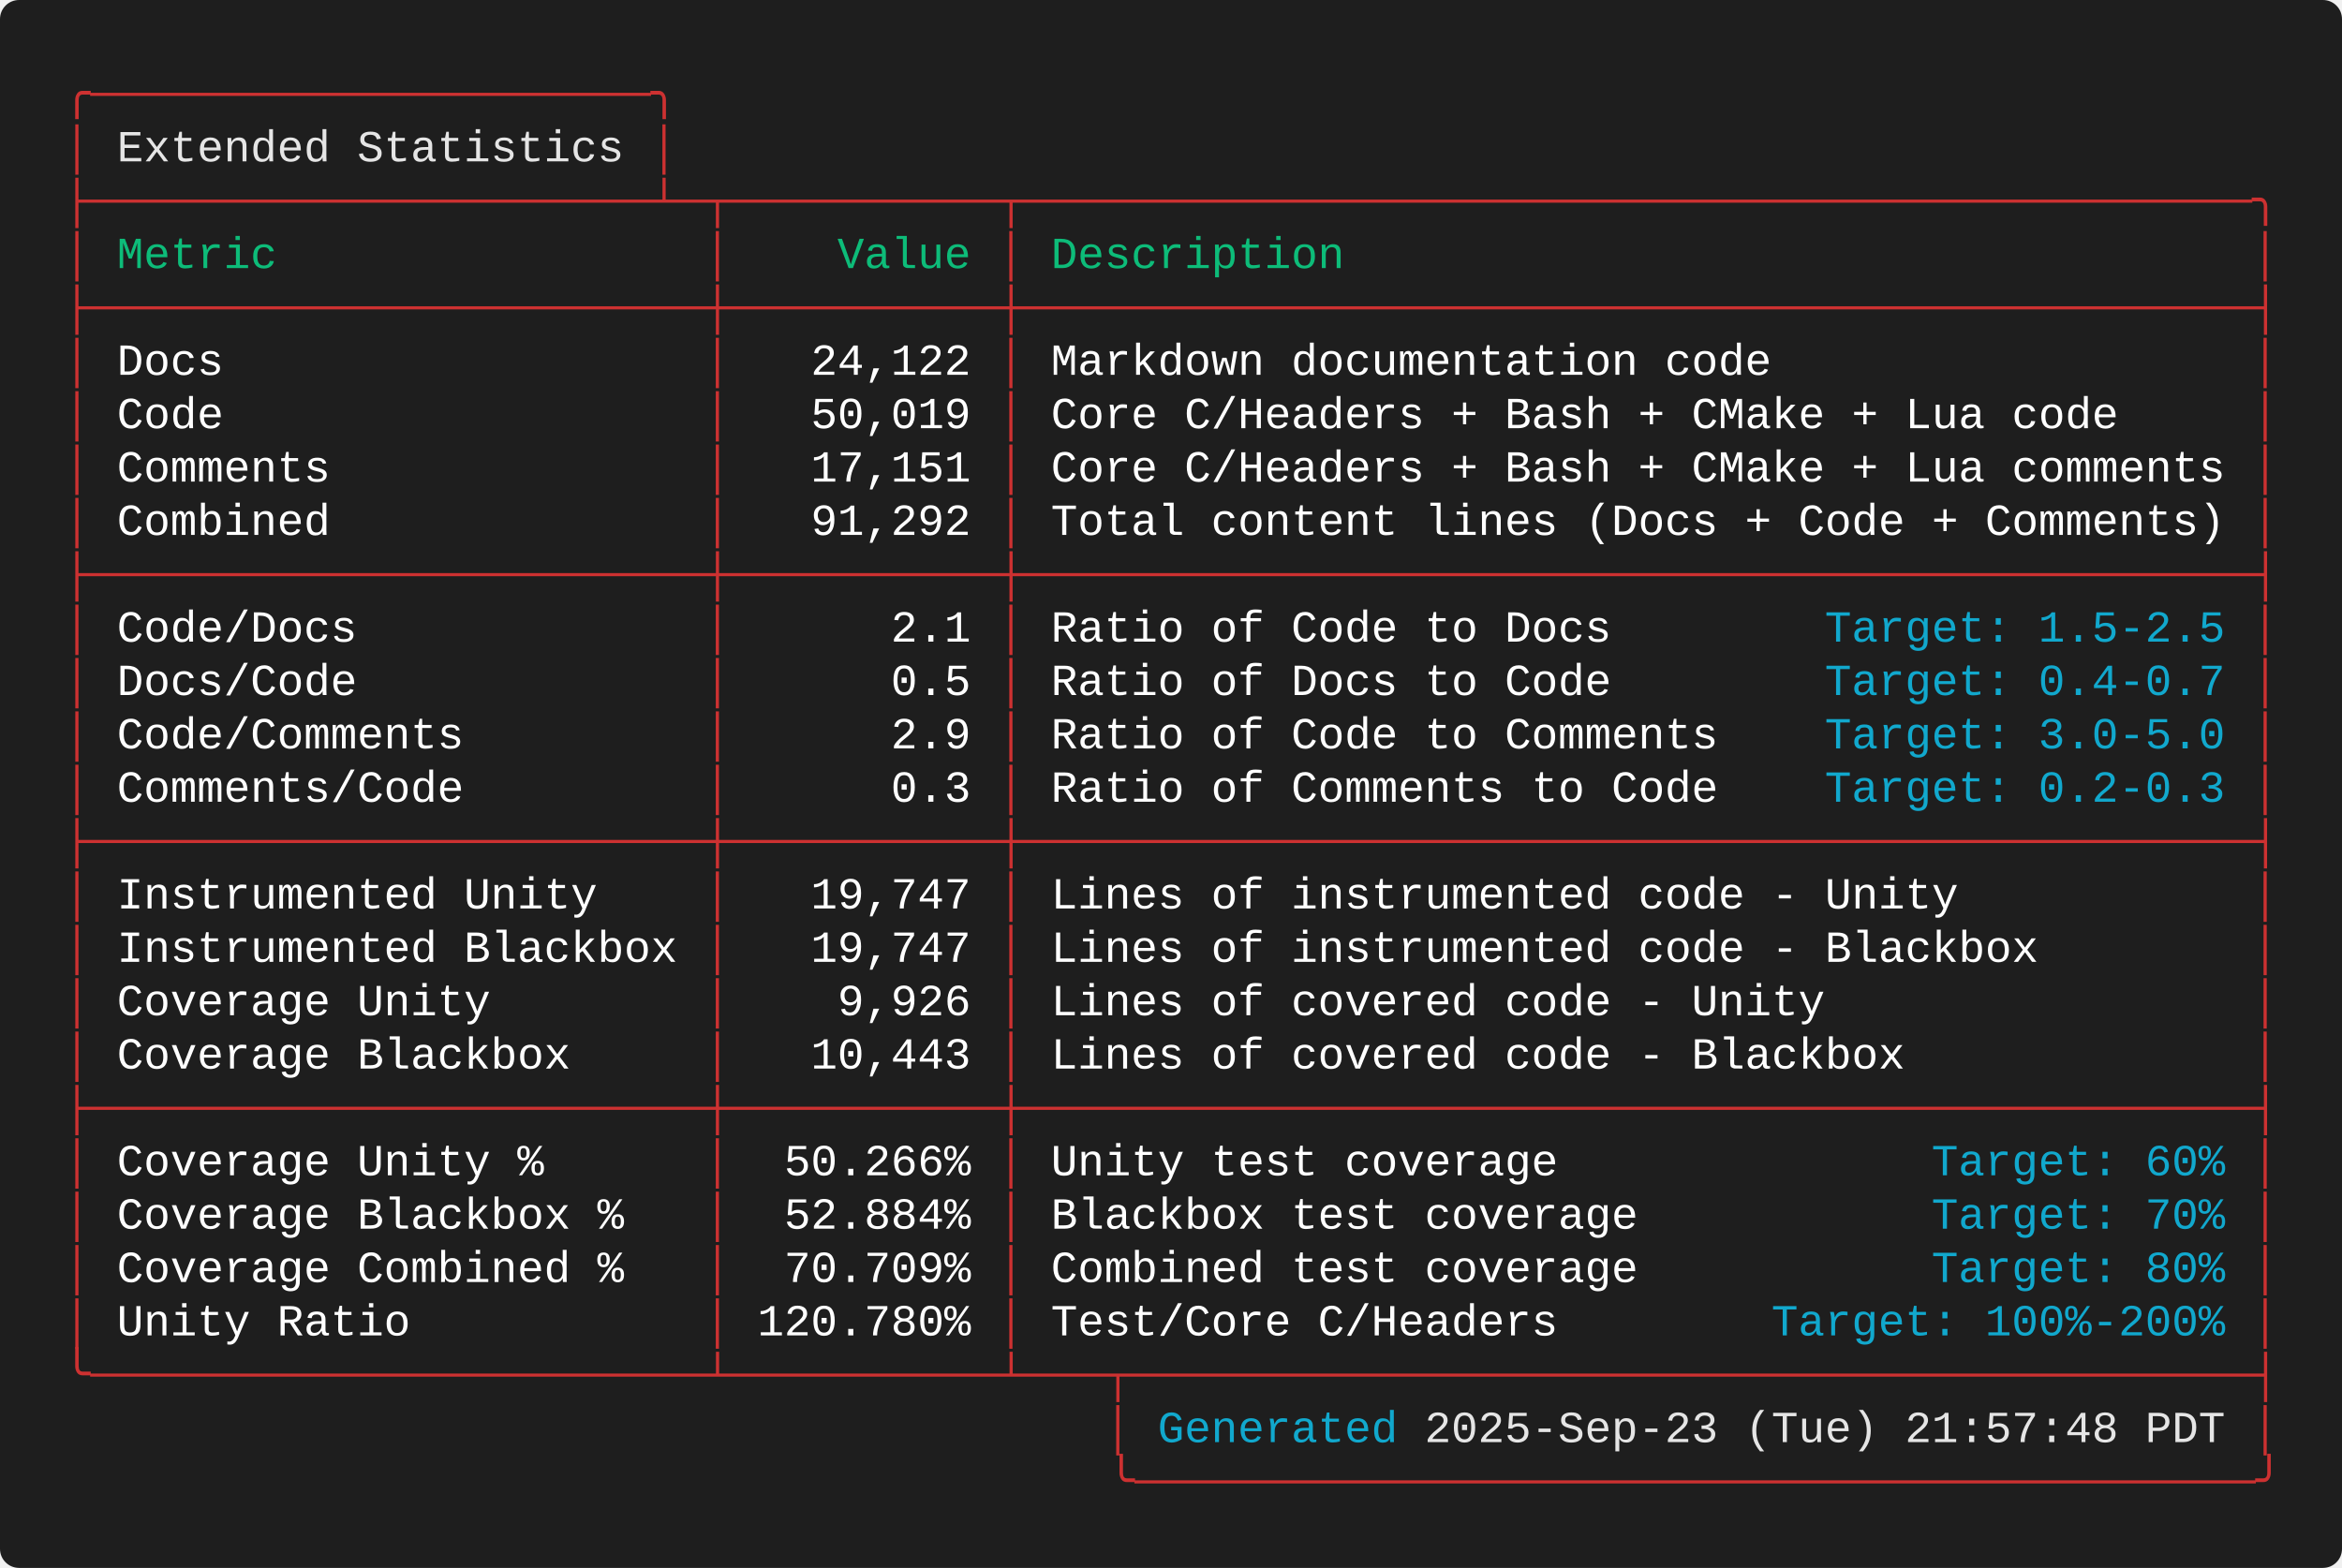
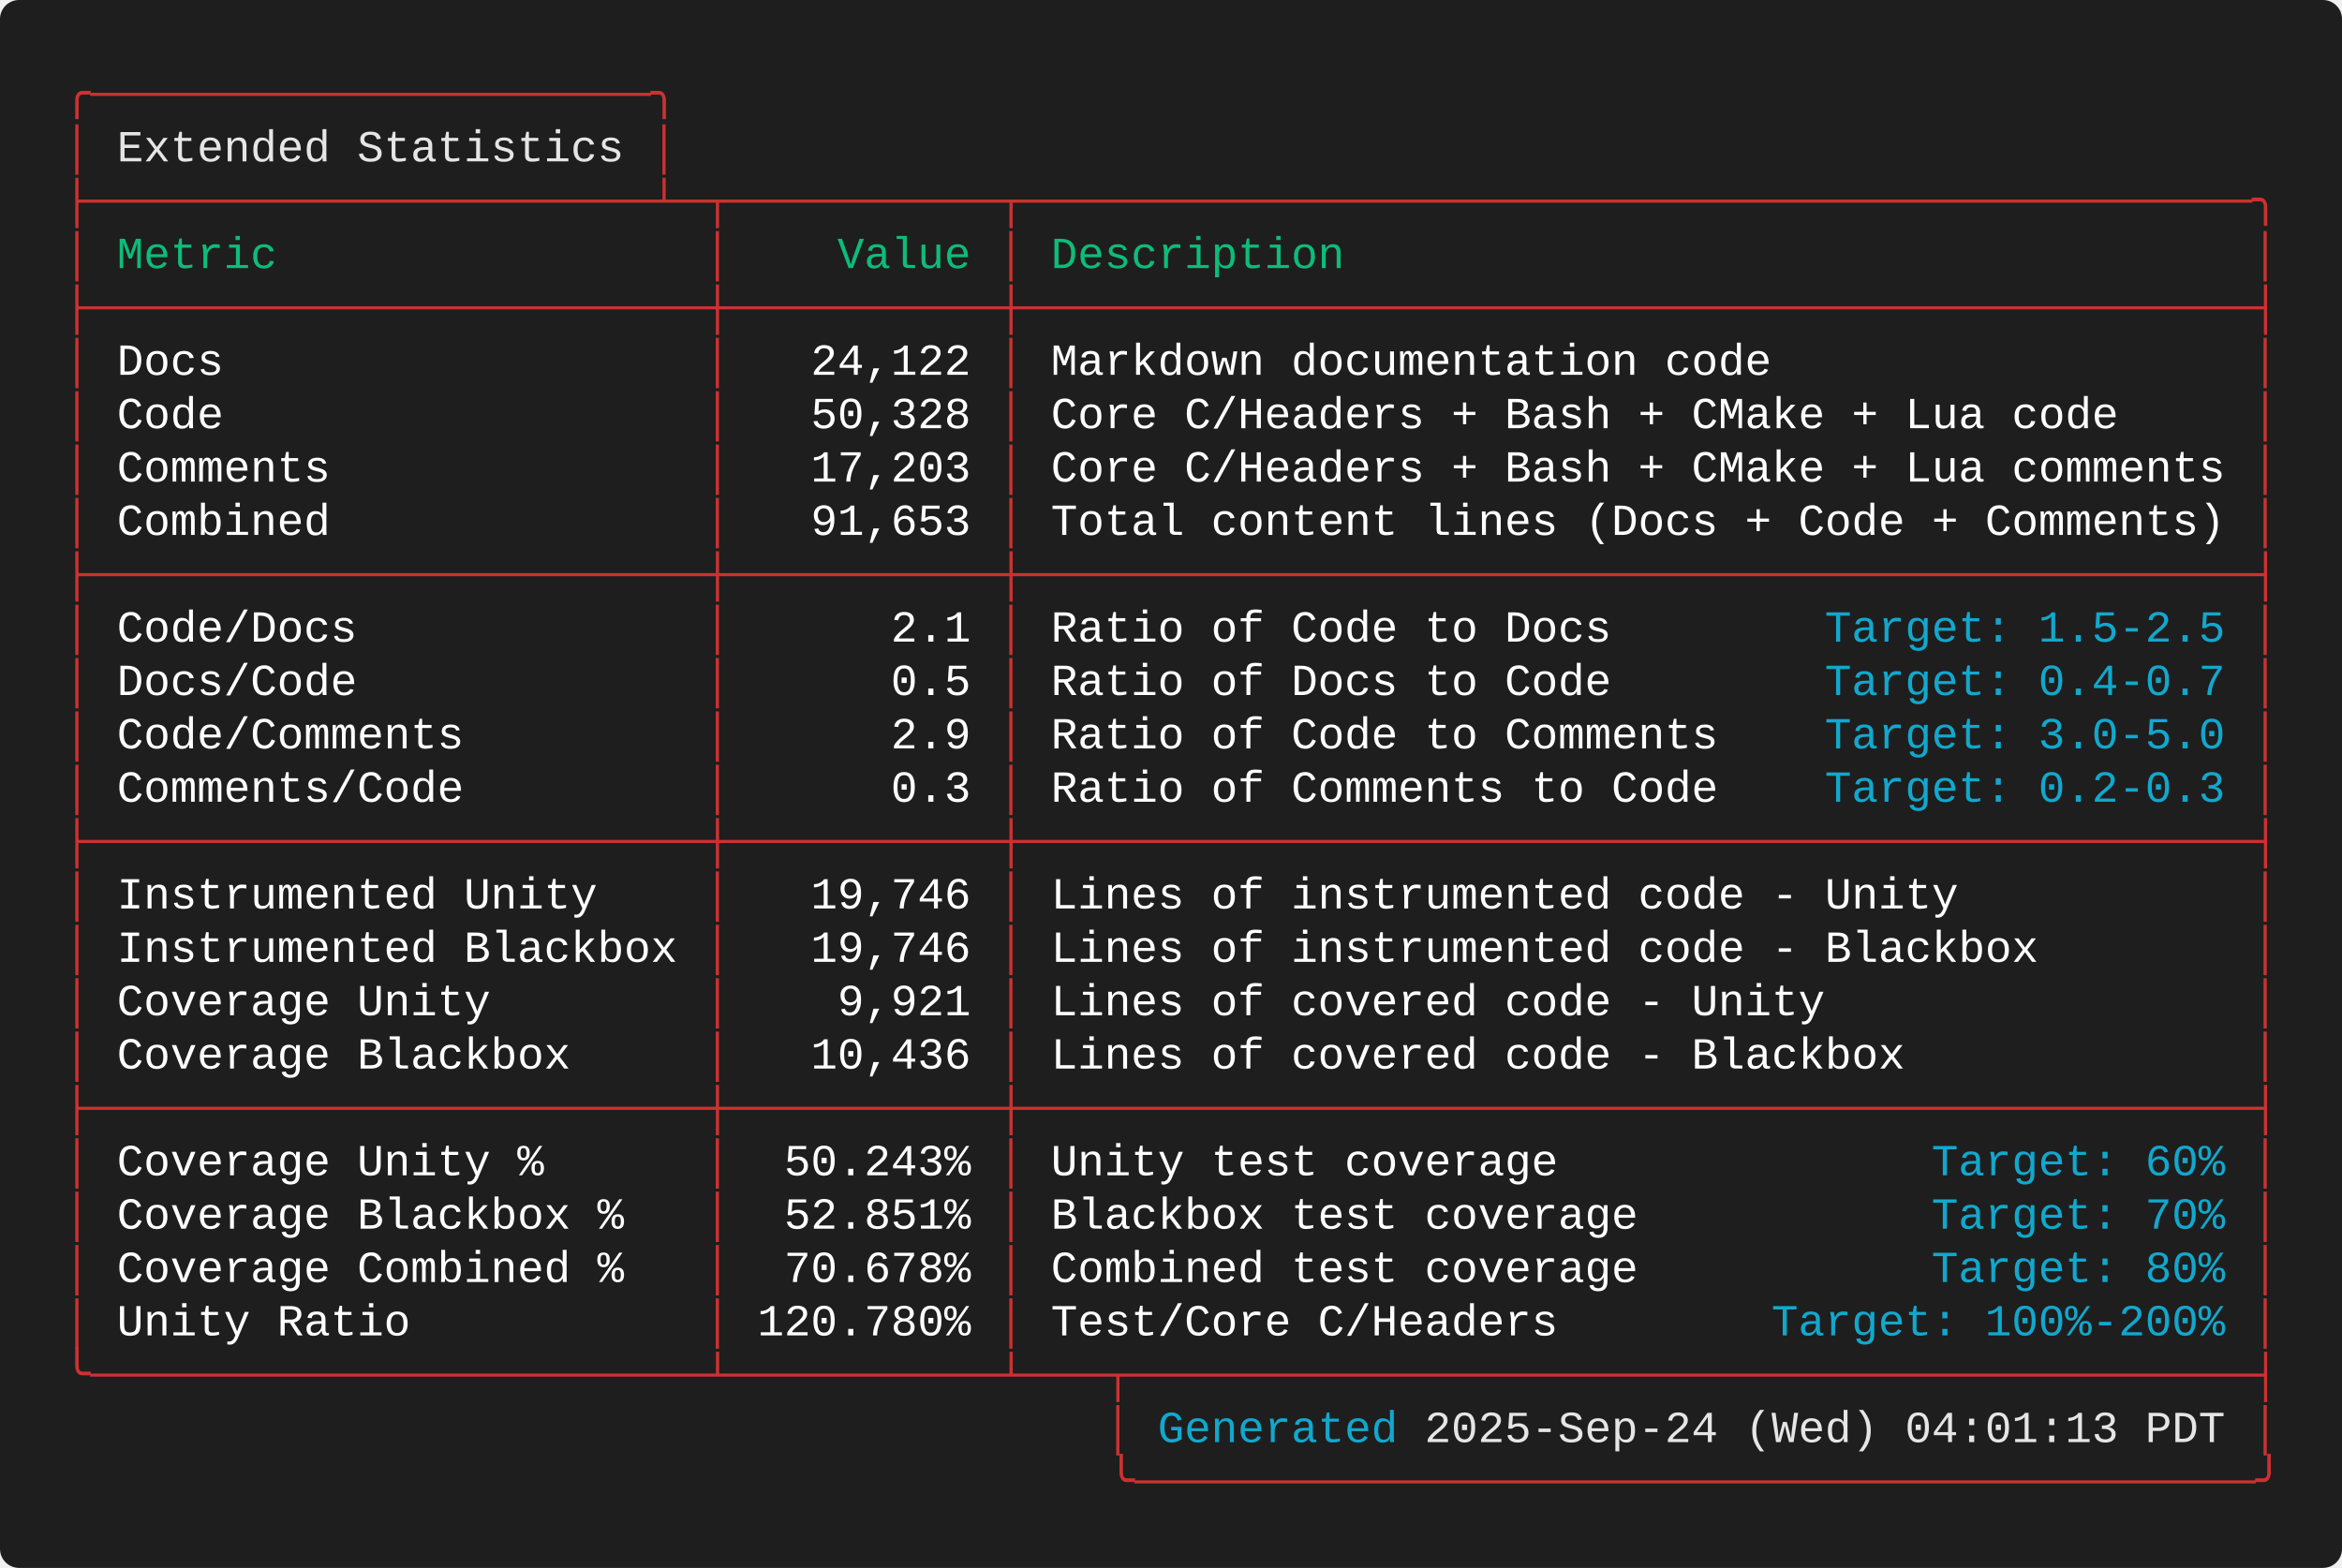
<svg xmlns="http://www.w3.org/2000/svg" width="737.20" height="493.60" viewBox="0 0 737.20 493.60">
  <defs>
    <style type="text/css">.terminal-text { font-family: 'Consolas', 'Consolas', 'Monaco', 'Courier New', monospace; }</style>
  </defs>
  <rect width="100%" height="100%" fill="#1e1e1e" rx="6" />
  <text x="20.00" y="34.00" font-size="14" class="terminal-text" xml:space="preserve" textLength="193.20" lengthAdjust="spacingAndGlyphs" fill="#cd3131">╭─────────────────────╮</text>
  <text x="20.00" y="50.80" font-size="14" class="terminal-text" xml:space="preserve" textLength="16.80" lengthAdjust="spacingAndGlyphs" fill="#cd3131">│ </text>
  <text x="36.80" y="50.80" font-size="14" class="terminal-text" xml:space="preserve" textLength="159.60" lengthAdjust="spacingAndGlyphs" fill="#e5e5e5">Extended Statistics</text>
  <text x="196.40" y="50.80" font-size="14" class="terminal-text" xml:space="preserve" textLength="8.40" lengthAdjust="spacingAndGlyphs" fill="#ffffff"> </text>
  <text x="204.80" y="50.80" font-size="14" class="terminal-text" xml:space="preserve" textLength="8.40" lengthAdjust="spacingAndGlyphs" fill="#cd3131">│</text>
  <text x="20.00" y="67.60" font-size="14" class="terminal-text" xml:space="preserve" textLength="697.20" lengthAdjust="spacingAndGlyphs" fill="#cd3131">├─────────────────────┴─┬──────────┬──────────────────────────────────────────────╮</text>
  <text x="20.00" y="84.40" font-size="14" class="terminal-text" xml:space="preserve" textLength="8.40" lengthAdjust="spacingAndGlyphs" fill="#cd3131">│</text>
  <text x="28.40" y="84.40" font-size="14" class="terminal-text" xml:space="preserve" textLength="193.20" lengthAdjust="spacingAndGlyphs" fill="#0dbc79"> Metric                </text>
  <text x="221.60" y="84.40" font-size="14" class="terminal-text" xml:space="preserve" textLength="8.40" lengthAdjust="spacingAndGlyphs" fill="#cd3131">│</text>
  <text x="230.00" y="84.40" font-size="14" class="terminal-text" xml:space="preserve" textLength="84.00" lengthAdjust="spacingAndGlyphs" fill="#0dbc79">    Value </text>
  <text x="314.00" y="84.40" font-size="14" class="terminal-text" xml:space="preserve" textLength="8.40" lengthAdjust="spacingAndGlyphs" fill="#cd3131">│</text>
  <text x="322.40" y="84.40" font-size="14" class="terminal-text" xml:space="preserve" textLength="386.40" lengthAdjust="spacingAndGlyphs" fill="#0dbc79"> Description                                  </text>
  <text x="708.80" y="84.40" font-size="14" class="terminal-text" xml:space="preserve" textLength="8.40" lengthAdjust="spacingAndGlyphs" fill="#cd3131">│</text>
  <text x="20.00" y="101.20" font-size="14" class="terminal-text" xml:space="preserve" textLength="697.20" lengthAdjust="spacingAndGlyphs" fill="#cd3131">├───────────────────────┼──────────┼──────────────────────────────────────────────┤</text>
  <text x="20.00" y="118.00" font-size="14" class="terminal-text" xml:space="preserve" textLength="8.40" lengthAdjust="spacingAndGlyphs" fill="#cd3131">│</text>
  <text x="28.40" y="118.00" font-size="14" class="terminal-text" xml:space="preserve" textLength="193.20" lengthAdjust="spacingAndGlyphs" fill="#ffffff"> Docs                  </text>
  <text x="221.60" y="118.00" font-size="14" class="terminal-text" xml:space="preserve" textLength="8.40" lengthAdjust="spacingAndGlyphs" fill="#cd3131">│</text>
  <text x="230.00" y="118.00" font-size="14" class="terminal-text" xml:space="preserve" textLength="84.00" lengthAdjust="spacingAndGlyphs" fill="#ffffff">   24,122 </text>
  <text x="314.00" y="118.00" font-size="14" class="terminal-text" xml:space="preserve" textLength="8.40" lengthAdjust="spacingAndGlyphs" fill="#cd3131">│</text>
  <text x="322.40" y="118.00" font-size="14" class="terminal-text" xml:space="preserve" textLength="386.40" lengthAdjust="spacingAndGlyphs" fill="#ffffff"> Markdown documentation code                  </text>
  <text x="708.80" y="118.00" font-size="14" class="terminal-text" xml:space="preserve" textLength="8.40" lengthAdjust="spacingAndGlyphs" fill="#cd3131">│</text>
  <text x="20.00" y="134.80" font-size="14" class="terminal-text" xml:space="preserve" textLength="8.40" lengthAdjust="spacingAndGlyphs" fill="#cd3131">│</text>
  <text x="28.40" y="134.80" font-size="14" class="terminal-text" xml:space="preserve" textLength="193.20" lengthAdjust="spacingAndGlyphs" fill="#ffffff"> Code                  </text>
  <text x="221.60" y="134.80" font-size="14" class="terminal-text" xml:space="preserve" textLength="8.40" lengthAdjust="spacingAndGlyphs" fill="#cd3131">│</text>
-   <text x="230.00" y="134.80" font-size="14" class="terminal-text" xml:space="preserve" textLength="84.00" lengthAdjust="spacingAndGlyphs" fill="#ffffff">   50,019 </text>
+   <text x="230.00" y="134.80" font-size="14" class="terminal-text" xml:space="preserve" textLength="84.00" lengthAdjust="spacingAndGlyphs" fill="#ffffff">   50,328 </text>
  <text x="314.00" y="134.80" font-size="14" class="terminal-text" xml:space="preserve" textLength="8.40" lengthAdjust="spacingAndGlyphs" fill="#cd3131">│</text>
  <text x="322.40" y="134.80" font-size="14" class="terminal-text" xml:space="preserve" textLength="386.40" lengthAdjust="spacingAndGlyphs" fill="#ffffff"> Core C/Headers + Bash + CMake + Lua code     </text>
  <text x="708.80" y="134.80" font-size="14" class="terminal-text" xml:space="preserve" textLength="8.40" lengthAdjust="spacingAndGlyphs" fill="#cd3131">│</text>
  <text x="20.00" y="151.60" font-size="14" class="terminal-text" xml:space="preserve" textLength="8.40" lengthAdjust="spacingAndGlyphs" fill="#cd3131">│</text>
  <text x="28.40" y="151.60" font-size="14" class="terminal-text" xml:space="preserve" textLength="193.20" lengthAdjust="spacingAndGlyphs" fill="#ffffff"> Comments              </text>
  <text x="221.60" y="151.60" font-size="14" class="terminal-text" xml:space="preserve" textLength="8.40" lengthAdjust="spacingAndGlyphs" fill="#cd3131">│</text>
-   <text x="230.00" y="151.60" font-size="14" class="terminal-text" xml:space="preserve" textLength="84.00" lengthAdjust="spacingAndGlyphs" fill="#ffffff">   17,151 </text>
+   <text x="230.00" y="151.60" font-size="14" class="terminal-text" xml:space="preserve" textLength="84.00" lengthAdjust="spacingAndGlyphs" fill="#ffffff">   17,203 </text>
  <text x="314.00" y="151.60" font-size="14" class="terminal-text" xml:space="preserve" textLength="8.40" lengthAdjust="spacingAndGlyphs" fill="#cd3131">│</text>
  <text x="322.40" y="151.60" font-size="14" class="terminal-text" xml:space="preserve" textLength="386.40" lengthAdjust="spacingAndGlyphs" fill="#ffffff"> Core C/Headers + Bash + CMake + Lua comments </text>
  <text x="708.80" y="151.60" font-size="14" class="terminal-text" xml:space="preserve" textLength="8.40" lengthAdjust="spacingAndGlyphs" fill="#cd3131">│</text>
  <text x="20.00" y="168.40" font-size="14" class="terminal-text" xml:space="preserve" textLength="8.40" lengthAdjust="spacingAndGlyphs" fill="#cd3131">│</text>
  <text x="28.40" y="168.40" font-size="14" class="terminal-text" xml:space="preserve" textLength="193.20" lengthAdjust="spacingAndGlyphs" fill="#ffffff"> Combined              </text>
  <text x="221.60" y="168.40" font-size="14" class="terminal-text" xml:space="preserve" textLength="8.40" lengthAdjust="spacingAndGlyphs" fill="#cd3131">│</text>
-   <text x="230.00" y="168.40" font-size="14" class="terminal-text" xml:space="preserve" textLength="84.00" lengthAdjust="spacingAndGlyphs" fill="#ffffff">   91,292 </text>
+   <text x="230.00" y="168.40" font-size="14" class="terminal-text" xml:space="preserve" textLength="84.00" lengthAdjust="spacingAndGlyphs" fill="#ffffff">   91,653 </text>
  <text x="314.00" y="168.40" font-size="14" class="terminal-text" xml:space="preserve" textLength="8.40" lengthAdjust="spacingAndGlyphs" fill="#cd3131">│</text>
  <text x="322.40" y="168.40" font-size="14" class="terminal-text" xml:space="preserve" textLength="386.40" lengthAdjust="spacingAndGlyphs" fill="#ffffff"> Total content lines (Docs + Code + Comments) </text>
  <text x="708.80" y="168.40" font-size="14" class="terminal-text" xml:space="preserve" textLength="8.40" lengthAdjust="spacingAndGlyphs" fill="#cd3131">│</text>
  <text x="20.00" y="185.20" font-size="14" class="terminal-text" xml:space="preserve" textLength="697.20" lengthAdjust="spacingAndGlyphs" fill="#cd3131">├───────────────────────┼──────────┼──────────────────────────────────────────────┤</text>
  <text x="20.00" y="202.00" font-size="14" class="terminal-text" xml:space="preserve" textLength="8.40" lengthAdjust="spacingAndGlyphs" fill="#cd3131">│</text>
  <text x="28.40" y="202.00" font-size="14" class="terminal-text" xml:space="preserve" textLength="193.20" lengthAdjust="spacingAndGlyphs" fill="#ffffff"> Code/Docs             </text>
  <text x="221.60" y="202.00" font-size="14" class="terminal-text" xml:space="preserve" textLength="8.40" lengthAdjust="spacingAndGlyphs" fill="#cd3131">│</text>
  <text x="230.00" y="202.00" font-size="14" class="terminal-text" xml:space="preserve" textLength="84.00" lengthAdjust="spacingAndGlyphs" fill="#ffffff">      2.1 </text>
  <text x="314.00" y="202.00" font-size="14" class="terminal-text" xml:space="preserve" textLength="8.40" lengthAdjust="spacingAndGlyphs" fill="#cd3131">│</text>
  <text x="322.40" y="202.00" font-size="14" class="terminal-text" xml:space="preserve" textLength="252.00" lengthAdjust="spacingAndGlyphs" fill="#ffffff"> Ratio of Code to Docs        </text>
  <text x="574.40" y="202.00" font-size="14" class="terminal-text" xml:space="preserve" textLength="126.00" lengthAdjust="spacingAndGlyphs" fill="#11a8cd">Target: 1.5-2.5</text>
  <text x="700.40" y="202.00" font-size="14" class="terminal-text" xml:space="preserve" textLength="8.40" lengthAdjust="spacingAndGlyphs" fill="#ffffff"> </text>
  <text x="708.80" y="202.00" font-size="14" class="terminal-text" xml:space="preserve" textLength="8.40" lengthAdjust="spacingAndGlyphs" fill="#cd3131">│</text>
  <text x="20.00" y="218.80" font-size="14" class="terminal-text" xml:space="preserve" textLength="8.40" lengthAdjust="spacingAndGlyphs" fill="#cd3131">│</text>
  <text x="28.40" y="218.80" font-size="14" class="terminal-text" xml:space="preserve" textLength="193.20" lengthAdjust="spacingAndGlyphs" fill="#ffffff"> Docs/Code             </text>
  <text x="221.60" y="218.80" font-size="14" class="terminal-text" xml:space="preserve" textLength="8.40" lengthAdjust="spacingAndGlyphs" fill="#cd3131">│</text>
  <text x="230.00" y="218.80" font-size="14" class="terminal-text" xml:space="preserve" textLength="84.00" lengthAdjust="spacingAndGlyphs" fill="#ffffff">      0.5 </text>
  <text x="314.00" y="218.80" font-size="14" class="terminal-text" xml:space="preserve" textLength="8.40" lengthAdjust="spacingAndGlyphs" fill="#cd3131">│</text>
  <text x="322.40" y="218.80" font-size="14" class="terminal-text" xml:space="preserve" textLength="252.00" lengthAdjust="spacingAndGlyphs" fill="#ffffff"> Ratio of Docs to Code        </text>
  <text x="574.40" y="218.80" font-size="14" class="terminal-text" xml:space="preserve" textLength="126.00" lengthAdjust="spacingAndGlyphs" fill="#11a8cd">Target: 0.4-0.7</text>
  <text x="700.40" y="218.80" font-size="14" class="terminal-text" xml:space="preserve" textLength="8.40" lengthAdjust="spacingAndGlyphs" fill="#ffffff"> </text>
  <text x="708.80" y="218.80" font-size="14" class="terminal-text" xml:space="preserve" textLength="8.40" lengthAdjust="spacingAndGlyphs" fill="#cd3131">│</text>
  <text x="20.00" y="235.60" font-size="14" class="terminal-text" xml:space="preserve" textLength="8.40" lengthAdjust="spacingAndGlyphs" fill="#cd3131">│</text>
  <text x="28.40" y="235.60" font-size="14" class="terminal-text" xml:space="preserve" textLength="193.20" lengthAdjust="spacingAndGlyphs" fill="#ffffff"> Code/Comments         </text>
  <text x="221.60" y="235.60" font-size="14" class="terminal-text" xml:space="preserve" textLength="8.40" lengthAdjust="spacingAndGlyphs" fill="#cd3131">│</text>
  <text x="230.00" y="235.60" font-size="14" class="terminal-text" xml:space="preserve" textLength="84.00" lengthAdjust="spacingAndGlyphs" fill="#ffffff">      2.9 </text>
  <text x="314.00" y="235.60" font-size="14" class="terminal-text" xml:space="preserve" textLength="8.40" lengthAdjust="spacingAndGlyphs" fill="#cd3131">│</text>
  <text x="322.40" y="235.60" font-size="14" class="terminal-text" xml:space="preserve" textLength="252.00" lengthAdjust="spacingAndGlyphs" fill="#ffffff"> Ratio of Code to Comments    </text>
  <text x="574.40" y="235.60" font-size="14" class="terminal-text" xml:space="preserve" textLength="126.00" lengthAdjust="spacingAndGlyphs" fill="#11a8cd">Target: 3.0-5.0</text>
  <text x="700.40" y="235.60" font-size="14" class="terminal-text" xml:space="preserve" textLength="8.40" lengthAdjust="spacingAndGlyphs" fill="#ffffff"> </text>
  <text x="708.80" y="235.60" font-size="14" class="terminal-text" xml:space="preserve" textLength="8.40" lengthAdjust="spacingAndGlyphs" fill="#cd3131">│</text>
  <text x="20.00" y="252.40" font-size="14" class="terminal-text" xml:space="preserve" textLength="8.40" lengthAdjust="spacingAndGlyphs" fill="#cd3131">│</text>
  <text x="28.40" y="252.40" font-size="14" class="terminal-text" xml:space="preserve" textLength="193.20" lengthAdjust="spacingAndGlyphs" fill="#ffffff"> Comments/Code         </text>
  <text x="221.60" y="252.40" font-size="14" class="terminal-text" xml:space="preserve" textLength="8.40" lengthAdjust="spacingAndGlyphs" fill="#cd3131">│</text>
  <text x="230.00" y="252.40" font-size="14" class="terminal-text" xml:space="preserve" textLength="84.00" lengthAdjust="spacingAndGlyphs" fill="#ffffff">      0.3 </text>
  <text x="314.00" y="252.40" font-size="14" class="terminal-text" xml:space="preserve" textLength="8.40" lengthAdjust="spacingAndGlyphs" fill="#cd3131">│</text>
  <text x="322.40" y="252.40" font-size="14" class="terminal-text" xml:space="preserve" textLength="252.00" lengthAdjust="spacingAndGlyphs" fill="#ffffff"> Ratio of Comments to Code    </text>
  <text x="574.40" y="252.40" font-size="14" class="terminal-text" xml:space="preserve" textLength="126.00" lengthAdjust="spacingAndGlyphs" fill="#11a8cd">Target: 0.2-0.3</text>
  <text x="700.40" y="252.40" font-size="14" class="terminal-text" xml:space="preserve" textLength="8.40" lengthAdjust="spacingAndGlyphs" fill="#ffffff"> </text>
  <text x="708.80" y="252.40" font-size="14" class="terminal-text" xml:space="preserve" textLength="8.40" lengthAdjust="spacingAndGlyphs" fill="#cd3131">│</text>
  <text x="20.00" y="269.20" font-size="14" class="terminal-text" xml:space="preserve" textLength="697.20" lengthAdjust="spacingAndGlyphs" fill="#cd3131">├───────────────────────┼──────────┼──────────────────────────────────────────────┤</text>
  <text x="20.00" y="286.00" font-size="14" class="terminal-text" xml:space="preserve" textLength="8.40" lengthAdjust="spacingAndGlyphs" fill="#cd3131">│</text>
  <text x="28.40" y="286.00" font-size="14" class="terminal-text" xml:space="preserve" textLength="193.20" lengthAdjust="spacingAndGlyphs" fill="#ffffff"> Instrumented Unity    </text>
  <text x="221.60" y="286.00" font-size="14" class="terminal-text" xml:space="preserve" textLength="8.40" lengthAdjust="spacingAndGlyphs" fill="#cd3131">│</text>
-   <text x="230.00" y="286.00" font-size="14" class="terminal-text" xml:space="preserve" textLength="84.00" lengthAdjust="spacingAndGlyphs" fill="#ffffff">   19,747 </text>
+   <text x="230.00" y="286.00" font-size="14" class="terminal-text" xml:space="preserve" textLength="84.00" lengthAdjust="spacingAndGlyphs" fill="#ffffff">   19,746 </text>
  <text x="314.00" y="286.00" font-size="14" class="terminal-text" xml:space="preserve" textLength="8.40" lengthAdjust="spacingAndGlyphs" fill="#cd3131">│</text>
  <text x="322.40" y="286.00" font-size="14" class="terminal-text" xml:space="preserve" textLength="386.40" lengthAdjust="spacingAndGlyphs" fill="#ffffff"> Lines of instrumented code - Unity           </text>
  <text x="708.80" y="286.00" font-size="14" class="terminal-text" xml:space="preserve" textLength="8.40" lengthAdjust="spacingAndGlyphs" fill="#cd3131">│</text>
  <text x="20.00" y="302.80" font-size="14" class="terminal-text" xml:space="preserve" textLength="8.40" lengthAdjust="spacingAndGlyphs" fill="#cd3131">│</text>
  <text x="28.40" y="302.80" font-size="14" class="terminal-text" xml:space="preserve" textLength="193.20" lengthAdjust="spacingAndGlyphs" fill="#ffffff"> Instrumented Blackbox </text>
  <text x="221.60" y="302.80" font-size="14" class="terminal-text" xml:space="preserve" textLength="8.40" lengthAdjust="spacingAndGlyphs" fill="#cd3131">│</text>
-   <text x="230.00" y="302.80" font-size="14" class="terminal-text" xml:space="preserve" textLength="84.00" lengthAdjust="spacingAndGlyphs" fill="#ffffff">   19,747 </text>
+   <text x="230.00" y="302.80" font-size="14" class="terminal-text" xml:space="preserve" textLength="84.00" lengthAdjust="spacingAndGlyphs" fill="#ffffff">   19,746 </text>
  <text x="314.00" y="302.80" font-size="14" class="terminal-text" xml:space="preserve" textLength="8.40" lengthAdjust="spacingAndGlyphs" fill="#cd3131">│</text>
  <text x="322.40" y="302.80" font-size="14" class="terminal-text" xml:space="preserve" textLength="386.40" lengthAdjust="spacingAndGlyphs" fill="#ffffff"> Lines of instrumented code - Blackbox        </text>
  <text x="708.80" y="302.80" font-size="14" class="terminal-text" xml:space="preserve" textLength="8.40" lengthAdjust="spacingAndGlyphs" fill="#cd3131">│</text>
  <text x="20.00" y="319.60" font-size="14" class="terminal-text" xml:space="preserve" textLength="8.40" lengthAdjust="spacingAndGlyphs" fill="#cd3131">│</text>
  <text x="28.40" y="319.60" font-size="14" class="terminal-text" xml:space="preserve" textLength="193.20" lengthAdjust="spacingAndGlyphs" fill="#ffffff"> Coverage Unity        </text>
  <text x="221.60" y="319.60" font-size="14" class="terminal-text" xml:space="preserve" textLength="8.40" lengthAdjust="spacingAndGlyphs" fill="#cd3131">│</text>
-   <text x="230.00" y="319.60" font-size="14" class="terminal-text" xml:space="preserve" textLength="84.00" lengthAdjust="spacingAndGlyphs" fill="#ffffff">    9,926 </text>
+   <text x="230.00" y="319.60" font-size="14" class="terminal-text" xml:space="preserve" textLength="84.00" lengthAdjust="spacingAndGlyphs" fill="#ffffff">    9,921 </text>
  <text x="314.00" y="319.60" font-size="14" class="terminal-text" xml:space="preserve" textLength="8.40" lengthAdjust="spacingAndGlyphs" fill="#cd3131">│</text>
  <text x="322.40" y="319.60" font-size="14" class="terminal-text" xml:space="preserve" textLength="386.40" lengthAdjust="spacingAndGlyphs" fill="#ffffff"> Lines of covered code - Unity                </text>
  <text x="708.80" y="319.60" font-size="14" class="terminal-text" xml:space="preserve" textLength="8.40" lengthAdjust="spacingAndGlyphs" fill="#cd3131">│</text>
  <text x="20.00" y="336.40" font-size="14" class="terminal-text" xml:space="preserve" textLength="8.40" lengthAdjust="spacingAndGlyphs" fill="#cd3131">│</text>
  <text x="28.40" y="336.40" font-size="14" class="terminal-text" xml:space="preserve" textLength="193.20" lengthAdjust="spacingAndGlyphs" fill="#ffffff"> Coverage Blackbox     </text>
  <text x="221.60" y="336.40" font-size="14" class="terminal-text" xml:space="preserve" textLength="8.40" lengthAdjust="spacingAndGlyphs" fill="#cd3131">│</text>
-   <text x="230.00" y="336.40" font-size="14" class="terminal-text" xml:space="preserve" textLength="84.00" lengthAdjust="spacingAndGlyphs" fill="#ffffff">   10,443 </text>
+   <text x="230.00" y="336.40" font-size="14" class="terminal-text" xml:space="preserve" textLength="84.00" lengthAdjust="spacingAndGlyphs" fill="#ffffff">   10,436 </text>
  <text x="314.00" y="336.40" font-size="14" class="terminal-text" xml:space="preserve" textLength="8.40" lengthAdjust="spacingAndGlyphs" fill="#cd3131">│</text>
  <text x="322.40" y="336.40" font-size="14" class="terminal-text" xml:space="preserve" textLength="386.40" lengthAdjust="spacingAndGlyphs" fill="#ffffff"> Lines of covered code - Blackbox             </text>
  <text x="708.80" y="336.40" font-size="14" class="terminal-text" xml:space="preserve" textLength="8.40" lengthAdjust="spacingAndGlyphs" fill="#cd3131">│</text>
  <text x="20.00" y="353.20" font-size="14" class="terminal-text" xml:space="preserve" textLength="697.20" lengthAdjust="spacingAndGlyphs" fill="#cd3131">├───────────────────────┼──────────┼──────────────────────────────────────────────┤</text>
  <text x="20.00" y="370.00" font-size="14" class="terminal-text" xml:space="preserve" textLength="8.40" lengthAdjust="spacingAndGlyphs" fill="#cd3131">│</text>
  <text x="28.40" y="370.00" font-size="14" class="terminal-text" xml:space="preserve" textLength="193.20" lengthAdjust="spacingAndGlyphs" fill="#ffffff"> Coverage Unity %      </text>
  <text x="221.60" y="370.00" font-size="14" class="terminal-text" xml:space="preserve" textLength="8.40" lengthAdjust="spacingAndGlyphs" fill="#cd3131">│</text>
-   <text x="230.00" y="370.00" font-size="14" class="terminal-text" xml:space="preserve" textLength="84.00" lengthAdjust="spacingAndGlyphs" fill="#ffffff">  50.266% </text>
+   <text x="230.00" y="370.00" font-size="14" class="terminal-text" xml:space="preserve" textLength="84.00" lengthAdjust="spacingAndGlyphs" fill="#ffffff">  50.243% </text>
  <text x="314.00" y="370.00" font-size="14" class="terminal-text" xml:space="preserve" textLength="8.40" lengthAdjust="spacingAndGlyphs" fill="#cd3131">│</text>
  <text x="322.40" y="370.00" font-size="14" class="terminal-text" xml:space="preserve" textLength="285.60" lengthAdjust="spacingAndGlyphs" fill="#ffffff"> Unity test coverage              </text>
  <text x="608.00" y="370.00" font-size="14" class="terminal-text" xml:space="preserve" textLength="92.40" lengthAdjust="spacingAndGlyphs" fill="#11a8cd">Target: 60%</text>
  <text x="700.40" y="370.00" font-size="14" class="terminal-text" xml:space="preserve" textLength="8.40" lengthAdjust="spacingAndGlyphs" fill="#ffffff"> </text>
  <text x="708.80" y="370.00" font-size="14" class="terminal-text" xml:space="preserve" textLength="8.40" lengthAdjust="spacingAndGlyphs" fill="#cd3131">│</text>
  <text x="20.00" y="386.80" font-size="14" class="terminal-text" xml:space="preserve" textLength="8.40" lengthAdjust="spacingAndGlyphs" fill="#cd3131">│</text>
  <text x="28.40" y="386.80" font-size="14" class="terminal-text" xml:space="preserve" textLength="193.20" lengthAdjust="spacingAndGlyphs" fill="#ffffff"> Coverage Blackbox %   </text>
  <text x="221.60" y="386.80" font-size="14" class="terminal-text" xml:space="preserve" textLength="8.40" lengthAdjust="spacingAndGlyphs" fill="#cd3131">│</text>
-   <text x="230.00" y="386.80" font-size="14" class="terminal-text" xml:space="preserve" textLength="84.00" lengthAdjust="spacingAndGlyphs" fill="#ffffff">  52.884% </text>
+   <text x="230.00" y="386.80" font-size="14" class="terminal-text" xml:space="preserve" textLength="84.00" lengthAdjust="spacingAndGlyphs" fill="#ffffff">  52.851% </text>
  <text x="314.00" y="386.80" font-size="14" class="terminal-text" xml:space="preserve" textLength="8.40" lengthAdjust="spacingAndGlyphs" fill="#cd3131">│</text>
  <text x="322.40" y="386.80" font-size="14" class="terminal-text" xml:space="preserve" textLength="285.60" lengthAdjust="spacingAndGlyphs" fill="#ffffff"> Blackbox test coverage           </text>
  <text x="608.00" y="386.80" font-size="14" class="terminal-text" xml:space="preserve" textLength="92.40" lengthAdjust="spacingAndGlyphs" fill="#11a8cd">Target: 70%</text>
  <text x="700.40" y="386.80" font-size="14" class="terminal-text" xml:space="preserve" textLength="8.40" lengthAdjust="spacingAndGlyphs" fill="#ffffff"> </text>
  <text x="708.80" y="386.80" font-size="14" class="terminal-text" xml:space="preserve" textLength="8.40" lengthAdjust="spacingAndGlyphs" fill="#cd3131">│</text>
  <text x="20.00" y="403.60" font-size="14" class="terminal-text" xml:space="preserve" textLength="8.40" lengthAdjust="spacingAndGlyphs" fill="#cd3131">│</text>
  <text x="28.40" y="403.60" font-size="14" class="terminal-text" xml:space="preserve" textLength="193.20" lengthAdjust="spacingAndGlyphs" fill="#ffffff"> Coverage Combined %   </text>
  <text x="221.60" y="403.60" font-size="14" class="terminal-text" xml:space="preserve" textLength="8.40" lengthAdjust="spacingAndGlyphs" fill="#cd3131">│</text>
-   <text x="230.00" y="403.60" font-size="14" class="terminal-text" xml:space="preserve" textLength="84.00" lengthAdjust="spacingAndGlyphs" fill="#ffffff">  70.709% </text>
+   <text x="230.00" y="403.60" font-size="14" class="terminal-text" xml:space="preserve" textLength="84.00" lengthAdjust="spacingAndGlyphs" fill="#ffffff">  70.678% </text>
  <text x="314.00" y="403.60" font-size="14" class="terminal-text" xml:space="preserve" textLength="8.40" lengthAdjust="spacingAndGlyphs" fill="#cd3131">│</text>
  <text x="322.40" y="403.60" font-size="14" class="terminal-text" xml:space="preserve" textLength="285.60" lengthAdjust="spacingAndGlyphs" fill="#ffffff"> Combined test coverage           </text>
  <text x="608.00" y="403.60" font-size="14" class="terminal-text" xml:space="preserve" textLength="92.40" lengthAdjust="spacingAndGlyphs" fill="#11a8cd">Target: 80%</text>
  <text x="700.40" y="403.60" font-size="14" class="terminal-text" xml:space="preserve" textLength="8.40" lengthAdjust="spacingAndGlyphs" fill="#ffffff"> </text>
  <text x="708.80" y="403.60" font-size="14" class="terminal-text" xml:space="preserve" textLength="8.40" lengthAdjust="spacingAndGlyphs" fill="#cd3131">│</text>
  <text x="20.00" y="420.40" font-size="14" class="terminal-text" xml:space="preserve" textLength="8.40" lengthAdjust="spacingAndGlyphs" fill="#cd3131">│</text>
  <text x="28.40" y="420.40" font-size="14" class="terminal-text" xml:space="preserve" textLength="193.20" lengthAdjust="spacingAndGlyphs" fill="#ffffff"> Unity Ratio           </text>
  <text x="221.60" y="420.40" font-size="14" class="terminal-text" xml:space="preserve" textLength="8.40" lengthAdjust="spacingAndGlyphs" fill="#cd3131">│</text>
  <text x="230.00" y="420.40" font-size="14" class="terminal-text" xml:space="preserve" textLength="84.00" lengthAdjust="spacingAndGlyphs" fill="#ffffff"> 120.780% </text>
  <text x="314.00" y="420.40" font-size="14" class="terminal-text" xml:space="preserve" textLength="8.40" lengthAdjust="spacingAndGlyphs" fill="#cd3131">│</text>
  <text x="322.40" y="420.40" font-size="14" class="terminal-text" xml:space="preserve" textLength="235.20" lengthAdjust="spacingAndGlyphs" fill="#ffffff"> Test/Core C/Headers        </text>
  <text x="557.60" y="420.40" font-size="14" class="terminal-text" xml:space="preserve" textLength="142.80" lengthAdjust="spacingAndGlyphs" fill="#11a8cd">Target: 100%-200%</text>
  <text x="700.40" y="420.40" font-size="14" class="terminal-text" xml:space="preserve" textLength="8.40" lengthAdjust="spacingAndGlyphs" fill="#ffffff"> </text>
  <text x="708.80" y="420.40" font-size="14" class="terminal-text" xml:space="preserve" textLength="8.40" lengthAdjust="spacingAndGlyphs" fill="#cd3131">│</text>
  <text x="20.00" y="437.20" font-size="14" class="terminal-text" xml:space="preserve" textLength="697.20" lengthAdjust="spacingAndGlyphs" fill="#cd3131">╰───────────────────────┴──────────┴───┬──────────────────────────────────────────┤</text>
  <text x="20.00" y="454.00" font-size="14" class="terminal-text" xml:space="preserve" textLength="344.40" lengthAdjust="spacingAndGlyphs" fill="#cd3131">                                       │ </text>
  <text x="364.40" y="454.00" font-size="14" class="terminal-text" xml:space="preserve" textLength="75.60" lengthAdjust="spacingAndGlyphs" fill="#11a8cd">Generated</text>
-   <text x="440.00" y="454.00" font-size="14" class="terminal-text" xml:space="preserve" textLength="260.40" lengthAdjust="spacingAndGlyphs" fill="#e5e5e5"> 2025-Sep-23 (Tue) 21:57:48 PDT</text>
+   <text x="440.00" y="454.00" font-size="14" class="terminal-text" xml:space="preserve" textLength="260.40" lengthAdjust="spacingAndGlyphs" fill="#e5e5e5"> 2025-Sep-24 (Wed) 04:01:13 PDT</text>
  <text x="700.40" y="454.00" font-size="14" class="terminal-text" xml:space="preserve" textLength="8.40" lengthAdjust="spacingAndGlyphs" fill="#ffffff"> </text>
  <text x="708.80" y="454.00" font-size="14" class="terminal-text" xml:space="preserve" textLength="8.40" lengthAdjust="spacingAndGlyphs" fill="#cd3131">│</text>
  <text x="20.00" y="470.80" font-size="14" class="terminal-text" xml:space="preserve" textLength="697.20" lengthAdjust="spacingAndGlyphs" fill="#cd3131">                                       ╰──────────────────────────────────────────╯</text>
</svg>
